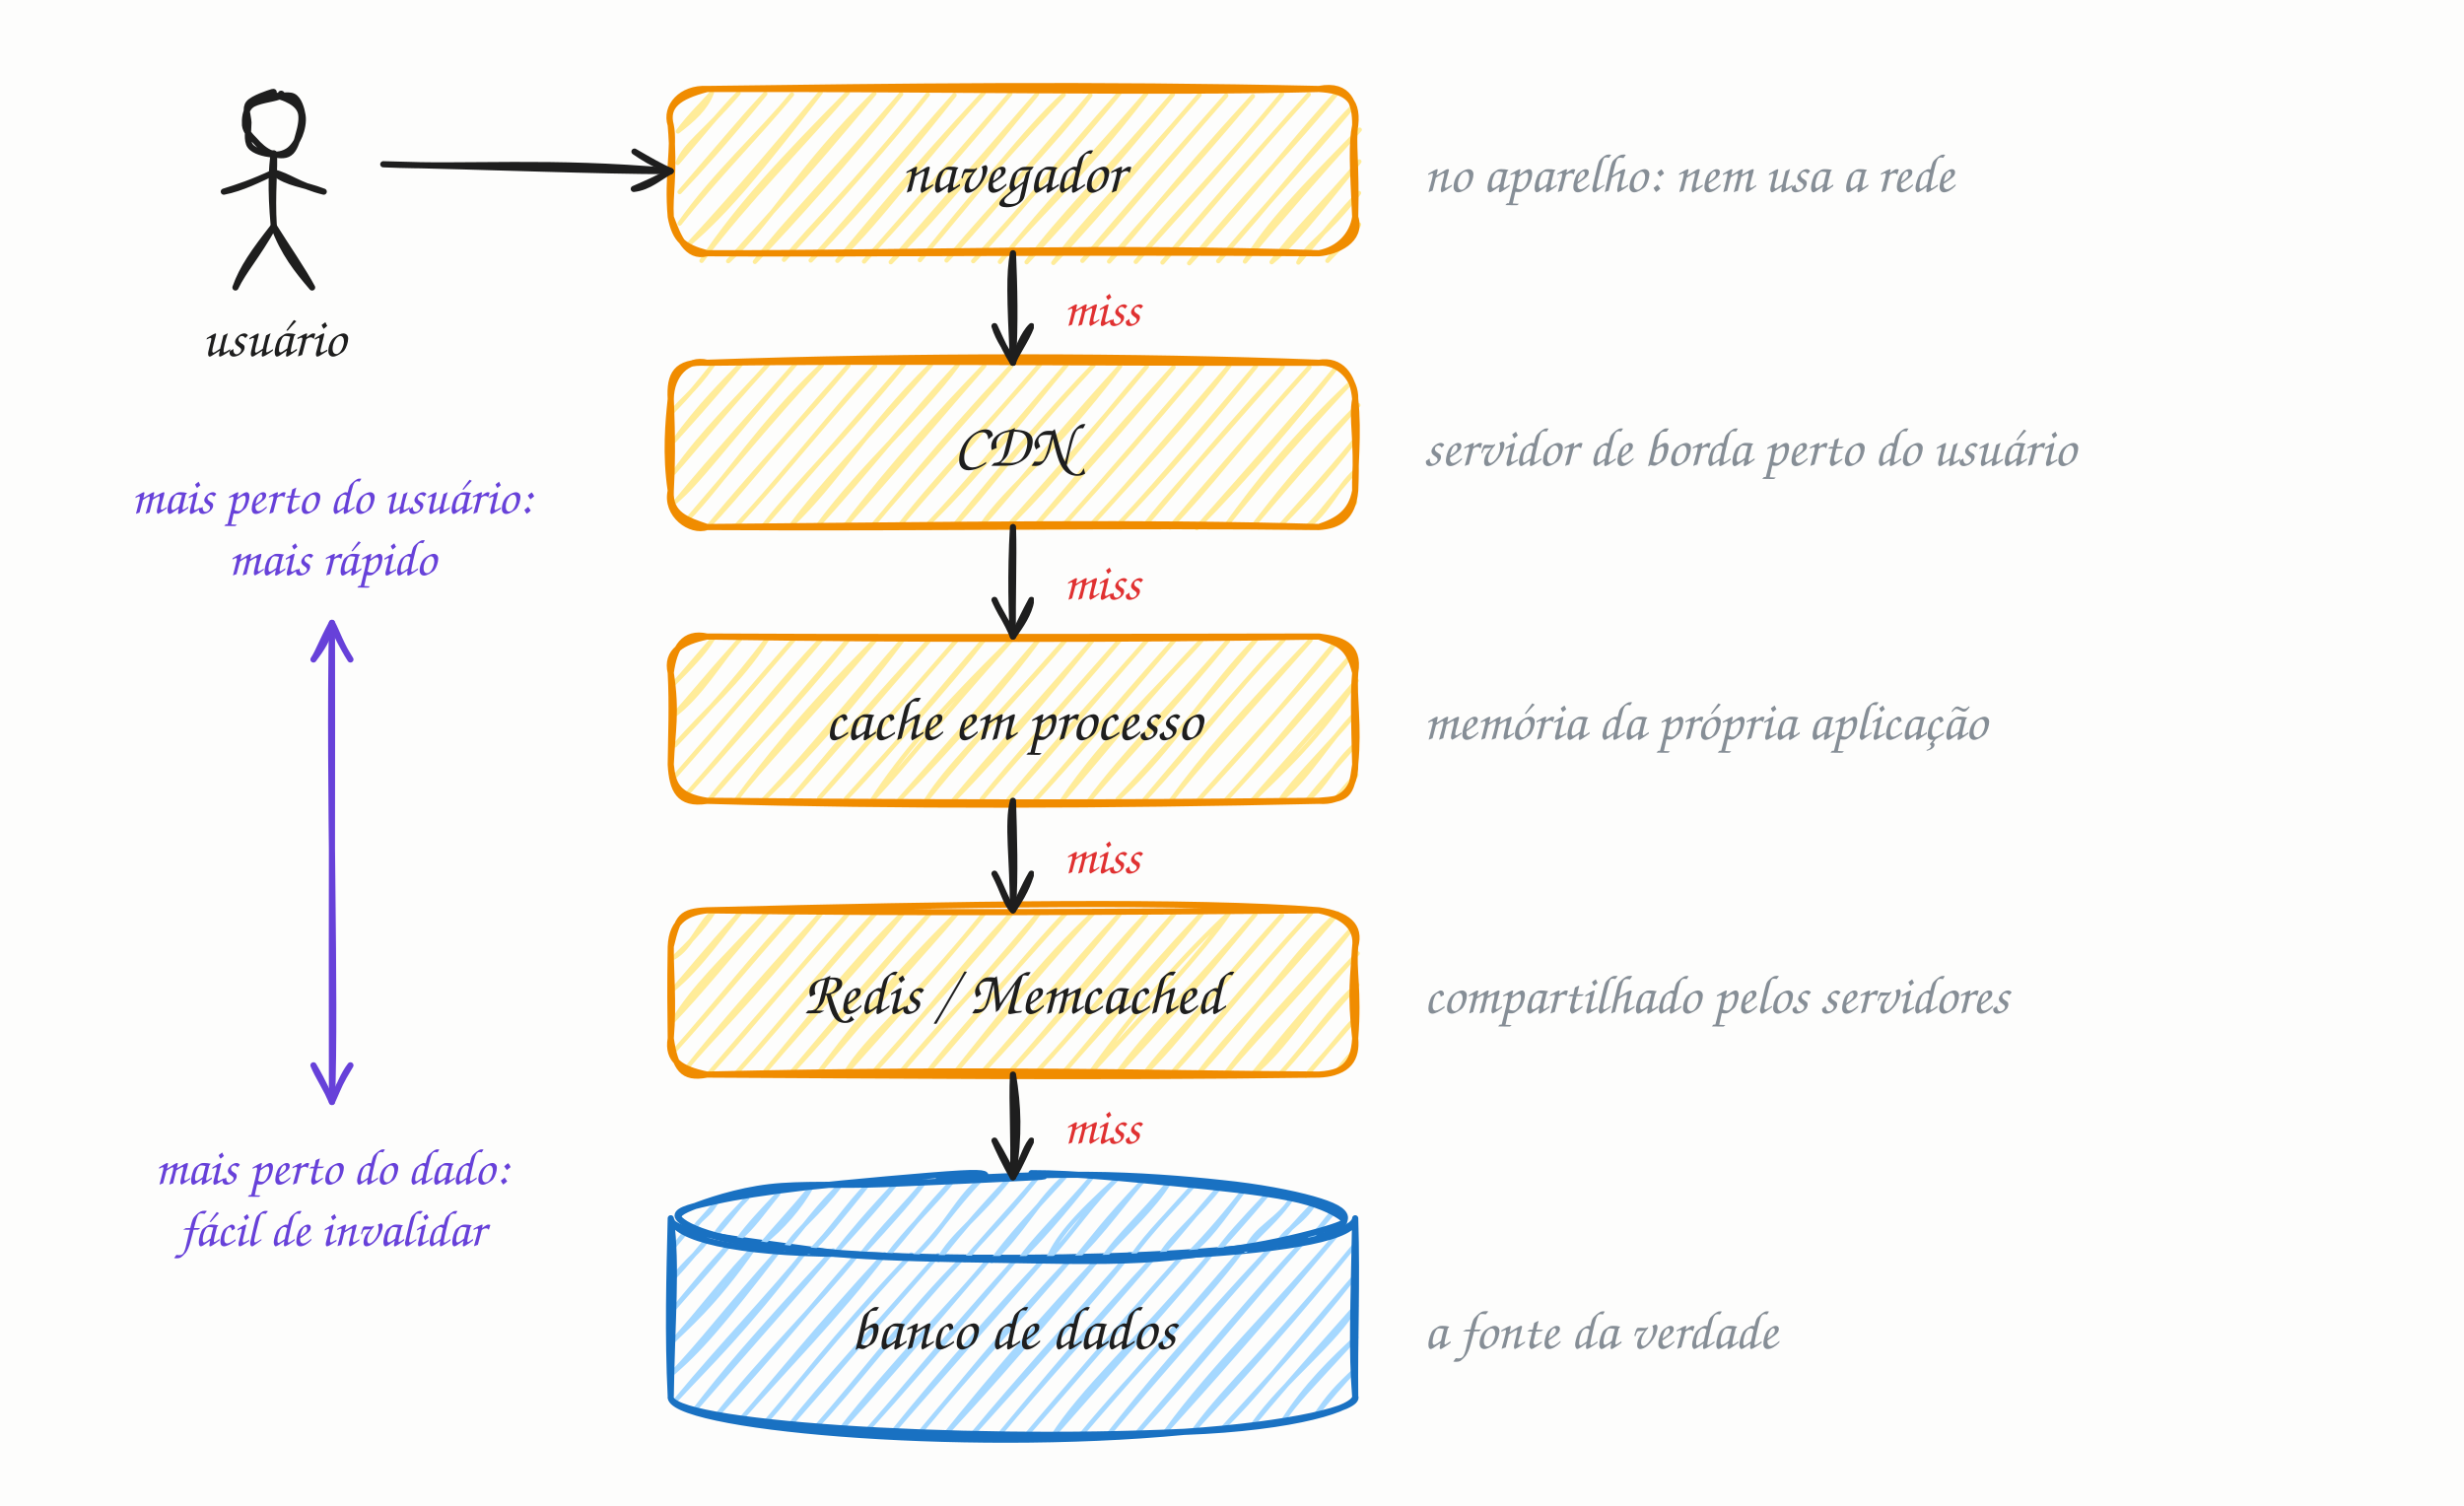
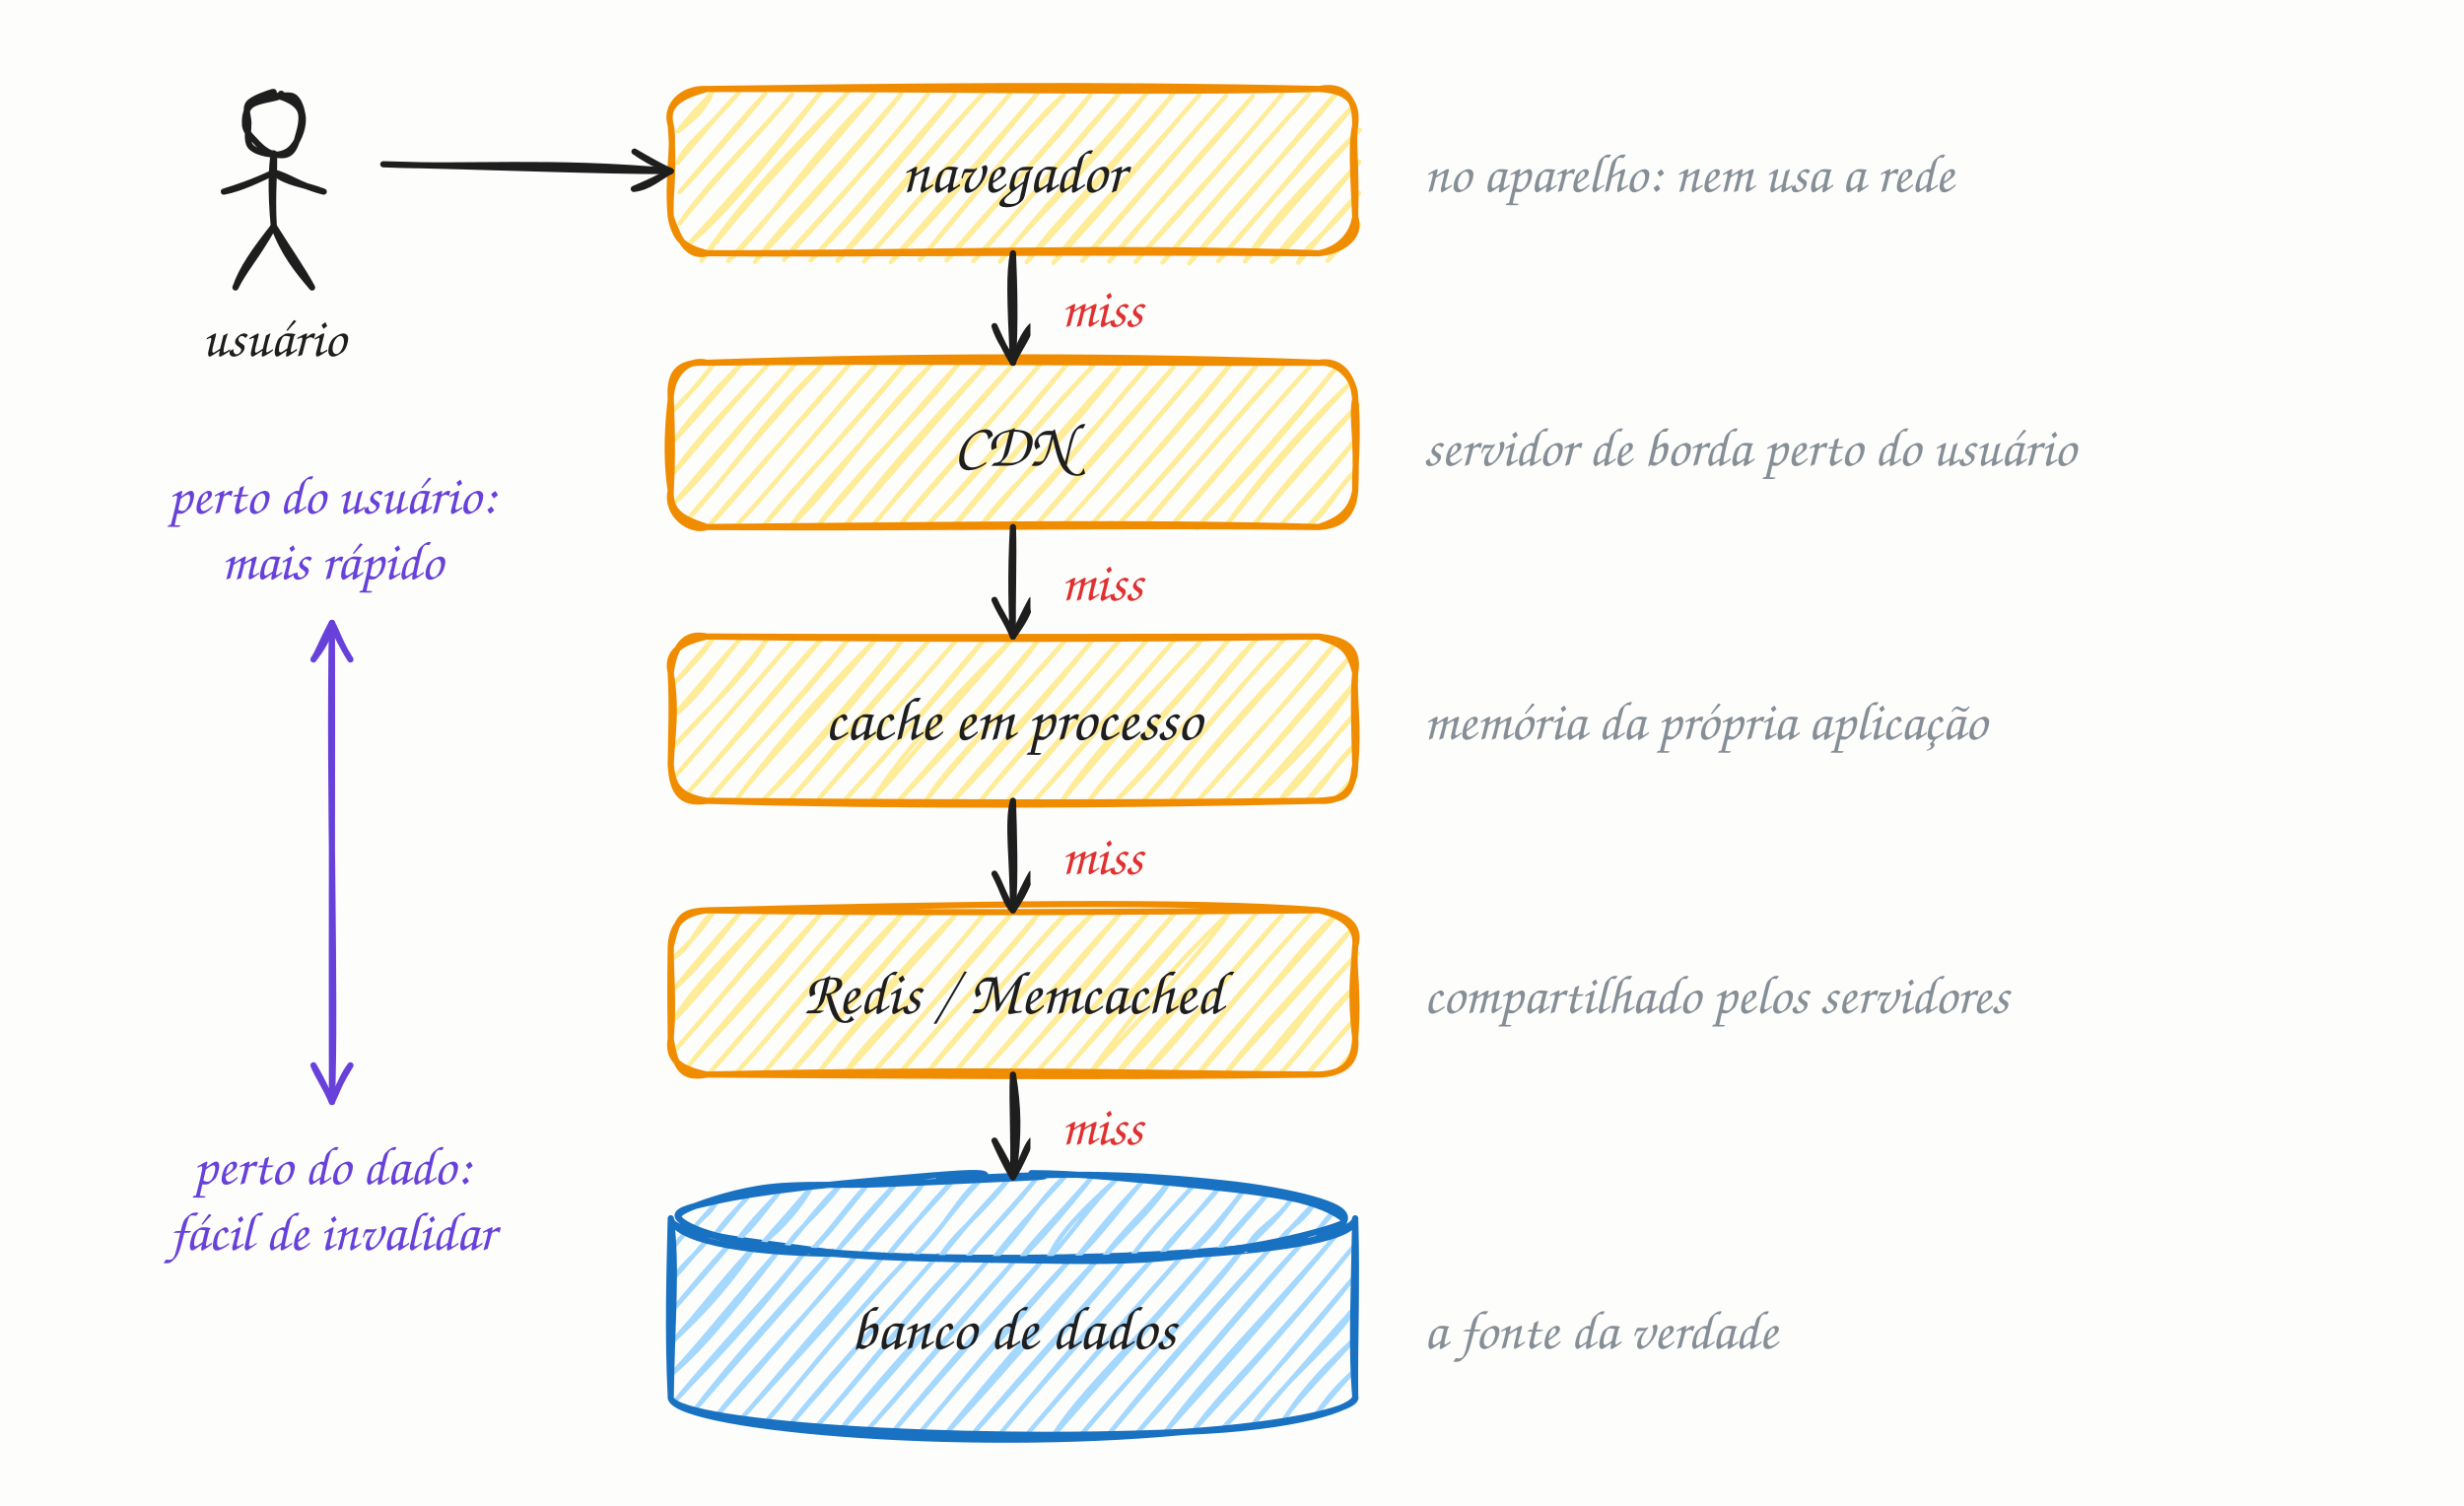
<svg xmlns="http://www.w3.org/2000/svg" viewBox="0 0 720 440" width="720" height="440" role="img" aria-labelledby="lousa-41-camadas-de-cache-t lousa-41-camadas-de-cache-d" font-family="Excalifont, Virgil, 'Comic Sans MS', cursive" class="lousa">
  <rect width="720" height="440" fill="#fdfdfc" />
  <path d="M78.1 27.8 C79.7 27.5, 82.7 28.3, 84.3 29.2 C86 30, 87.4 31.2, 87.9 32.8 C88.4 34.5, 87.9 37.1, 87.3 39.1 C86.8 41.1, 86 43.8, 84.6 44.7 C83.3 45.7, 81 45.4, 79.3 44.8 C77.5 44.2, 75.6 42.4, 74.4 41 C73.1 39.7, 71.8 38.3, 71.6 36.6 C71.5 34.9, 71.6 32.2, 73.3 30.8 C74.9 29.4, 79.8 28.9, 81.3 28.3 C82.8 27.8, 82.3 27.3, 82.1 27.4 M78.8 28.9 C80.5 28.3, 84.1 27.4, 85.7 28.2 C87.3 29, 88.1 31.8, 88.4 33.7 C88.7 35.6, 88.2 37.9, 87.5 39.6 C86.8 41.3, 85.6 43.2, 84.2 44.1 C82.8 45, 81.1 45.4, 79.2 45.1 C77.4 44.9, 74.2 44.2, 73.1 42.6 C72 41.1, 72.6 37.9, 72.6 35.8 C72.5 33.8, 71.5 31.7, 72.7 30.2 C73.9 28.7, 78.6 27.2, 79.6 26.9 C80.7 26.6, 79.1 27.9, 79 28.3" fill="none" stroke="#1e1e1e" stroke-width="1.8" stroke-linecap="round" stroke-linejoin="round" />
  <path d="M80 44.8 C80.4 48.5, 79.4 56.6, 80 66.1 M80 44.8 C79.4 48.9, 79 54.9, 80 66.1" fill="none" stroke="#1e1e1e" stroke-width="1.8" stroke-linecap="round" stroke-linejoin="round" />
  <path d="M65.4 56 C70.7 55, 76.1 52.2, 80 50.4 M65.4 56 C69.5 54.7, 73.6 53.4, 80 50.4 M80 50.4 C84.1 53.7, 88.6 53.7, 94.6 56 M80 50.4 C84.3 51.4, 87.3 54.2, 94.6 56" fill="none" stroke="#1e1e1e" stroke-width="1.8" stroke-linecap="round" stroke-linejoin="round" />
  <path d="M68.8 84 C71.2 79, 74.9 75.1, 80 66.1 M68.8 84 C70.8 78.3, 74.3 73.4, 80 66.1 M80 66.1 C82.8 73.9, 87 79.1, 91.2 84 M80 66.1 C83.6 71.9, 88.6 79.1, 91.2 84" fill="none" stroke="#1e1e1e" stroke-width="1.8" stroke-linecap="round" stroke-linejoin="round" />
  <text x="80" y="104" font-size="16" fill="#1e1e1e" text-anchor="middle">usuário</text>
  <path d="M198.8 28.4 C198.8 28.4, 198.8 28.4, 198.8 28.4 M198.8 28.4 C198.8 28.4, 198.8 28.4, 198.8 28.4 M198.1 38.4 C202.6 34.9, 206.2 31.8, 208 27.1 M198.1 38.4 C201.9 33.3, 205.4 30.2, 208 27.1 M198 47.6 C200.5 41.7, 204.9 39.8, 215.8 27.2 M198 47.6 C204.4 40.1, 211.6 31.3, 215.8 27.2 M198.6 56.1 C209.8 43.2, 216.7 34.8, 223.6 27.4 M198.6 56.1 C204.8 49.5, 211.2 42.5, 223.6 27.4 M198.6 65.3 C208.6 51, 222.1 39, 231.4 27.6 M198.6 65.3 C209.5 51.5, 222 39, 231.4 27.6 M201.1 71.5 C213 61.3, 222.5 49.4, 239.8 27 M201.1 71.5 C215.6 55.9, 229.5 39.3, 239.8 27 M205 76.2 C216.1 59.6, 229.2 45.9, 247.7 27.1 M205 76.2 C218.7 58.1, 234.3 42.6, 247.7 27.1 M212.8 76.3 C225.2 65.1, 233.2 49.3, 255.5 27.3 M212.8 76.3 C223.5 64.2, 233.8 53.5, 255.5 27.3 M220.6 76.5 C232.5 64, 247 47.9, 263.3 27.5 M220.6 76.5 C229.5 64.8, 241.3 53.2, 263.3 27.5 M229.1 75.9 C237.5 65.3, 247.1 57.2, 271.1 27.6 M229.1 75.9 C244.5 59.2, 260.6 41, 271.1 27.6 M236.9 76.1 C253.3 59.5, 269.2 40.1, 278.9 27.8 M236.9 76.1 C251.9 59.6, 266.2 42, 278.9 27.8 M244.7 76.2 C258.2 63.2, 267.8 48.6, 287.4 27.2 M244.7 76.2 C255.7 63.2, 265.3 51, 287.4 27.2 M252.5 76.4 C269.7 57.1, 282.2 42.2, 295.2 27.4 M252.5 76.4 C263.9 63.8, 276.1 50.2, 295.2 27.4 M260.3 76.6 C275.5 61.4, 289.9 43.4, 303 27.5 M260.3 76.6 C269.3 65.9, 279.3 54.9, 303 27.5 M268.8 76 C285.7 56.2, 300 37.5, 310.8 27.7 M268.8 76 C278.4 64.6, 286.2 53.8, 310.8 27.7 M276.6 76.1 C290.7 59, 307.6 42.6, 318.6 27.8 M276.6 76.1 C285.1 67.3, 293.4 56.9, 318.6 27.8 M284.4 76.3 C299.9 59.1, 316.3 40.4, 327.1 27.2 M284.4 76.3 C297.9 62.2, 309.3 47, 327.1 27.2 M292.2 76.5 C302.3 63.4, 314.4 54.1, 334.9 27.4 M292.2 76.5 C306.1 59.2, 321.7 42.8, 334.9 27.4 M300 76.6 C311.7 63.8, 323.4 51.3, 342.7 27.6 M300 76.6 C310.1 63.2, 322.3 51.2, 342.7 27.6 M307.8 76.8 C315.9 65.4, 328.1 53.8, 350.5 27.7 M307.8 76.8 C323.5 60.4, 337.5 42.4, 350.5 27.7 M316.3 76.2 C328.4 63.2, 338.9 50, 358.3 27.9 M316.3 76.2 C328.5 61.6, 341.9 46.5, 358.3 27.9 M324.1 76.4 C333.5 66.4, 340.4 56.3, 366.1 28.1 M324.1 76.4 C333.3 64.7, 344.3 54.2, 366.1 28.1 M331.9 76.5 C342.1 65, 352.3 54.3, 374.6 27.5 M331.9 76.5 C345.2 60.5, 358.5 47.2, 374.6 27.5 M339.7 76.7 C350.3 63.8, 363 49.4, 382.4 27.6 M339.7 76.7 C353.1 61.5, 364 48.1, 382.4 27.6 M347.5 76.9 C362.9 57.9, 379.2 41.5, 390.8 27 M347.5 76.9 C364.6 58.4, 380.9 37.3, 390.8 27 M356 76.3 C371.8 58.8, 384.8 41.7, 395.4 31 M356 76.3 C368.1 61.8, 381.2 48, 395.4 31 M363.8 76.4 C370.6 65.3, 379.6 56, 397.3 37.9 M363.8 76.4 C374.6 63.4, 386.3 50, 397.3 37.9 M371.6 76.6 C377.8 71.5, 384 63.7, 397.2 47.2 M371.6 76.6 C378.2 67.5, 386.3 60, 397.2 47.2 M379.4 76.7 C382.2 70.7, 386.9 69.6, 397.1 56.4 M379.4 76.7 C386 68.9, 392.7 60.8, 397.1 56.4 M387.9 76.2 C390.8 72.9, 395.5 69.1, 397.1 65.6 M387.9 76.2 C391 72.1, 395.2 68.7, 397.1 65.6" fill="none" stroke="#ffec99" stroke-width="1.3" stroke-linecap="round" stroke-linejoin="round" />
  <path d="M206.6 26 C273.1 25.8, 338.2 27.2, 385.4 26 M206.6 26 C261.9 25.3, 318.5 24.5, 385.4 26 M385.4 26 C394.3 24.3, 396.1 30.5, 396 36.6 M385.4 26 C392.4 26.4, 396.9 28.4, 396 36.6 M396 36.6 C394.9 41.9, 395.3 48.5, 396 63.4 M396 36.6 C395.2 41.4, 396.4 47.9, 396 63.4 M396 63.4 C395.2 68.6, 391.3 72.9, 385.4 74 M396 63.4 C398.2 70.3, 390.4 73.6, 385.4 74 M385.4 74 C324.5 71.9, 267.6 74.1, 206.6 74 M385.4 74 C315 73.5, 246.1 74.3, 206.6 74 M206.6 74 C199.9 72.2, 197.3 70.2, 196 63.4 M206.6 74 C200.6 75.6, 198.1 69, 196 63.4 M196 63.4 C194.9 51.3, 197.2 42.5, 196 36.6 M196 63.4 C195.6 56.5, 197.2 51.3, 196 36.6 M196 36.6 C194.2 31.1, 199.1 25.6, 206.6 26 M196 36.6 C194.5 31, 198.2 28.2, 206.6 26" fill="none" stroke="#f08c00" stroke-width="1.8" stroke-linecap="round" stroke-linejoin="round" />
  <text x="296" y="56.1" font-size="18" fill="#1e1e1e" text-anchor="middle">navegador</text>
  <text x="416" y="56" font-size="16" fill="#868e96" text-anchor="start">no aparelho: nem usa a rede</text>
  <path d="M198.4 108.9 C198.4 108.9, 198.4 108.9, 198.4 108.9 M198.4 108.9 C198.4 108.9, 198.4 108.9, 198.4 108.9 M196.4 120.4 C201.8 114.9, 204.6 111.3, 208.2 106.8 M196.4 120.4 C199.1 116.7, 202.4 114.9, 208.2 106.8 M197 128.8 C202.7 122.4, 205.2 119.8, 216.7 106.2 M197 128.8 C203.8 119.1, 212.3 110.7, 216.7 106.2 M196.9 138.1 C205.6 125.7, 215.5 116.6, 224.5 106.4 M196.9 138.1 C202.9 131.4, 209 123.5, 224.5 106.4 M197.5 146.5 C204.4 140.5, 210 132.4, 232.3 106.5 M197.5 146.5 C209 132.6, 220.9 119.6, 232.3 106.5 M200.7 152 C212 140.2, 222.5 123.3, 240.1 106.7 M200.7 152 C213.6 137.1, 225.7 122.2, 240.1 106.7 M207.2 153.6 C215.5 145, 223.5 134.3, 247.9 106.8 M207.2 153.6 C220.9 137, 236.3 120.8, 247.9 106.8 M215 153.8 C230.3 137.4, 244.9 118.2, 255.7 107 M215 153.8 C225.6 142.5, 235.6 129.7, 255.7 107 M223.5 153.2 C233.4 140.6, 245.8 129, 264.2 106.4 M223.5 153.2 C235.9 138.9, 246.9 126.5, 264.2 106.4 M231.3 153.4 C244.7 140.7, 252.9 125.5, 272 106.6 M231.3 153.4 C240 141.8, 249.8 131.9, 272 106.6 M239.1 153.5 C251.8 136.3, 268.3 122.1, 279.8 106.7 M239.1 153.5 C253.2 137.9, 266.1 121.5, 279.8 106.7 M246.9 153.7 C260.8 135.5, 275.2 119.8, 287.6 106.9 M246.9 153.7 C262.8 135.9, 279.1 116.5, 287.6 106.9 M254.7 153.9 C263 144.4, 271.5 132.7, 295.4 107.1 M254.7 153.9 C270.1 135.6, 286.3 118.1, 295.4 107.1 M262.5 154 C274.5 138.5, 289.6 123.4, 303.9 106.5 M262.5 154 C271.3 143.6, 279.9 134.1, 303.9 106.5 M271 153.4 C288.1 136.5, 300.7 119.6, 311.7 106.6 M271 153.4 C281.2 142.9, 291.1 130.4, 311.7 106.6 M278.8 153.6 C293.1 135.8, 308.7 117.9, 319.5 106.8 M278.8 153.6 C288 144.1, 296.1 131.8, 319.5 106.8 M286.6 153.8 C294.7 141.9, 306.2 134.8, 327.3 107 M286.6 153.8 C296.3 143, 304.2 132.6, 327.3 107 M294.4 153.9 C309.2 139.6, 322.3 121.6, 335.1 107.1 M294.4 153.9 C307.8 138.7, 321.1 124.1, 335.1 107.1 M302.2 154.1 C311.4 143.3, 319.6 133.3, 342.9 107.3 M302.2 154.1 C316.9 137.9, 331.6 121, 342.9 107.3 M310.7 153.5 C323.5 139.4, 339.6 120.3, 351.4 106.7 M310.7 153.5 C322.6 140.4, 334.9 126.3, 351.4 106.7 M318.5 153.7 C333.4 137.3, 346.5 123.5, 359.2 106.9 M318.5 153.7 C326.9 144.8, 335.8 134.3, 359.2 106.9 M326.3 153.8 C340.6 138.8, 353.2 124.2, 367 107 M326.3 153.8 C335.6 143.9, 344.2 134.1, 367 107 M334.1 154 C342 143.9, 349.5 136.1, 374.8 107.2 M334.1 154 C342.2 145, 350.2 134.2, 374.8 107.2 M341.9 154.1 C353.1 142.6, 363 128.9, 382.6 107.3 M341.9 154.1 C354.5 139.3, 368 123.6, 382.6 107.3 M349.7 154.3 C366.4 135.4, 379.5 120.7, 390.4 107.5 M349.7 154.3 C364.9 138.9, 378.6 122.5, 390.4 107.5 M358.2 153.7 C367.4 141, 377.3 128.4, 394.3 112.2 M358.2 153.7 C369.8 139, 381.4 126, 394.3 112.2 M366 153.9 C372.4 145.8, 380.3 135.1, 396.9 118.4 M366 153.9 C374.1 144.2, 383.7 133.1, 396.9 118.4 M373.8 154 C380.2 146.7, 386 140.7, 396.1 128.4 M373.8 154 C380.9 146.6, 387.5 139.8, 396.1 128.4 M381.6 154.2 C388.3 149.6, 390.6 142.4, 396.1 137.6 M381.6 154.2 C385.9 150.5, 388.7 145.7, 396.1 137.6 M391.4 152.1 C393.4 150.7, 393.9 147.7, 396 146.8 M391.4 152.1 C392.8 150.1, 394.8 148.5, 396 146.8" fill="none" stroke="#ffec99" stroke-width="1.3" stroke-linecap="round" stroke-linejoin="round" />
  <path d="M206.6 106 C267.1 103.9, 331 103.9, 385.4 106 M206.6 106 C260.4 105.3, 312.9 106.1, 385.4 106 M385.4 106 C391.7 105, 395.4 109.6, 396 116.6 M385.4 106 C391.2 105.5, 396.2 110.9, 396 116.6 M396 116.6 C394.9 122.8, 396.7 126.8, 396 143.4 M396 116.6 C397.1 126.8, 395.8 137.2, 396 143.4 M396 143.4 C394.8 149.8, 390.8 152.2, 385.4 154 M396 143.4 C395.3 151.4, 391.1 153.6, 385.4 154 M385.4 154 C333.2 152.5, 281.4 153.4, 206.6 154 M385.4 154 C329.4 153.3, 272 154.4, 206.6 154 M206.6 154 C200.9 152, 195.6 150.5, 196 143.4 M206.6 154 C201.8 155.7, 194.4 150.4, 196 143.4 M196 143.4 C194.4 132.8, 195.3 123.1, 196 116.6 M196 143.4 C196.4 136.6, 196.5 128.5, 196 116.6 M196 116.6 C196.1 109.5, 200.9 104.6, 206.6 106 M196 116.6 C195.6 109.6, 197.4 105.5, 206.6 106" fill="none" stroke="#f08c00" stroke-width="1.8" stroke-linecap="round" stroke-linejoin="round" />
  <text x="296" y="136.1" font-size="18" fill="#1e1e1e" text-anchor="middle">CDN</text>
  <text x="416" y="136" font-size="16" fill="#868e96" text-anchor="start">servidor de borda perto do usuário</text>
  <path d="M198.7 188.6 C198.7 188.6, 198.7 188.6, 198.7 188.6 M198.7 188.6 C198.7 188.6, 198.7 188.6, 198.7 188.6 M196.6 200.1 C201.7 194.9, 205.6 191, 208.4 186.5 M196.6 200.1 C199.8 196.6, 202.9 192.8, 208.4 186.5 M196.6 209.3 C205 203.1, 210.5 193, 216.3 186.7 M196.6 209.3 C201.3 204.2, 204.3 200.2, 216.3 186.7 M197.2 217.8 C206.1 207.4, 216.2 199.4, 224.1 186.8 M197.2 217.8 C205.3 209.4, 214 200.1, 224.1 186.8 M197.1 227 C205 217.8, 214.4 207.4, 232.5 186.2 M197.1 227 C210.3 212.2, 222.3 197.8, 232.5 186.2 M201 231.7 C216.5 214.3, 228.4 198.8, 240.3 186.4 M201 231.7 C211.6 219.9, 223.7 206.2, 240.3 186.4 M207.5 233.4 C217.2 221.1, 230.7 208.7, 248.1 186.6 M207.5 233.4 C222.1 216.9, 235.9 200.8, 248.1 186.6 M215.3 233.5 C223.5 222.6, 233 209.9, 256 186.7 M215.3 233.5 C222.8 223.4, 232.4 214.5, 256 186.7 M223.1 233.7 C237.2 220, 250.2 205, 263.8 186.9 M223.1 233.7 C237.5 218.6, 249.8 202.8, 263.8 186.9 M230.9 233.8 C241.7 221.1, 249.4 211, 271.6 187 M230.9 233.8 C241.1 222.4, 250.1 211.9, 271.6 187 M239.4 233.2 C250.4 220.3, 263.6 205.5, 280 186.5 M239.4 233.2 C247.8 224, 255.1 215, 280 186.5 M247.2 233.4 C261.3 217.8, 275.8 201.9, 287.8 186.6 M247.2 233.4 C262.1 217.8, 275.3 200.7, 287.8 186.6 M255 233.6 C263.6 220.6, 273.8 208.4, 295.7 186.8 M255 233.6 C265 222.9, 273.5 211.5, 295.7 186.8 M262.8 233.7 C279.8 216.3, 295.3 198.3, 303.5 186.9 M262.8 233.7 C274.2 220.8, 283.8 210.2, 303.5 186.9 M270.6 233.9 C277.4 223.4, 285.7 216.1, 311.3 187.1 M270.6 233.9 C286.2 214.5, 303.1 197, 311.3 187.1 M278.4 234.1 C289.6 220.5, 303.9 204.9, 319.1 187.3 M278.4 234.1 C294 218.2, 307.9 201, 319.1 187.3 M286.9 233.5 C298.5 219.7, 310.5 207, 327.5 186.7 M286.9 233.5 C296.2 221.9, 306.6 210.6, 327.5 186.7 M294.7 233.6 C305.2 222.3, 314.2 210.9, 335.4 186.8 M294.7 233.6 C309.4 215.7, 325.6 198.1, 335.4 186.8 M302.5 233.8 C315.8 219.3, 329 203.6, 343.2 187 M302.5 233.8 C313.2 221.9, 322.6 210.2, 343.2 187 M310.3 234 C322.7 215.5, 338.1 201.6, 351 187.2 M310.3 234 C322.4 219.9, 335.1 203.8, 351 187.2 M318.1 234.1 C328.8 219.7, 341.3 207.6, 358.8 187.3 M318.1 234.1 C329.4 220.6, 342.5 207.3, 358.8 187.3 M326.6 233.5 C342.5 219, 353.8 200.2, 367.2 186.7 M326.6 233.5 C337.5 222, 348.6 209.2, 367.2 186.7 M334.4 233.7 C348.6 218.5, 359.1 203.7, 375.1 186.9 M334.4 233.7 C347.1 218.8, 359.1 204.1, 375.1 186.9 M342.2 233.9 C352.2 220.3, 360.9 210.3, 382.9 187.1 M342.2 233.9 C350.3 223.6, 358.4 214.8, 382.9 187.1 M350 234 C367.9 213.7, 383.5 197.2, 390.7 187.2 M350 234 C362.6 220.4, 373 208.6, 390.7 187.2 M357.8 234.2 C372.1 218.7, 384.6 204.8, 394.5 191.9 M357.8 234.2 C369.1 222.2, 378.3 209.9, 394.5 191.9 M365.6 234.3 C375.9 224.2, 385.2 215.9, 396.4 198.9 M365.6 234.3 C373.5 224.9, 382.8 215.1, 396.4 198.9 M374.1 233.8 C382.2 227.5, 387.5 217.3, 396.4 208.1 M374.1 233.8 C378.9 226.8, 385.5 221, 396.4 208.1 M381.9 233.9 C388 229, 389.1 223.8, 396.3 217.3 M381.9 233.9 C385.8 229.1, 390.8 223.5, 396.3 217.3 M391 232.6 C391.9 231, 394.4 229.5, 396.3 226.5 M391 232.6 C392 231.3, 393.4 229.5, 396.3 226.5" fill="none" stroke="#ffec99" stroke-width="1.3" stroke-linecap="round" stroke-linejoin="round" />
  <path d="M206.6 186 C245.4 186.2, 285.1 186.2, 385.4 186 M206.6 186 C266.8 186.9, 329.8 186.9, 385.4 186 M385.4 186 C391.6 186.8, 397.4 188.2, 396 196.6 M385.4 186 C390.4 188, 393.9 188, 396 196.6 M396 196.6 C395.5 204.3, 397.1 211.9, 396 223.4 M396 196.6 C395.4 203.2, 395.7 210.8, 396 223.4 M396 223.4 C396 230.2, 392.4 234.5, 385.4 234 M396 223.4 C394.8 232.7, 393.7 233.4, 385.4 234 M385.4 234 C346.8 234.3, 311.5 234.9, 206.6 234 M385.4 234 C324 235.4, 261.8 235.6, 206.6 234 M206.6 234 C198.1 232.6, 196.6 229.5, 196 223.4 M206.6 234 C198.3 235.3, 196.4 230.7, 196 223.4 M196 223.4 C196.4 213.7, 197.8 208.2, 196 196.6 M196 223.4 C196.1 214.9, 196.5 206.2, 196 196.6 M196 196.6 C194.5 190.3, 199.5 187.5, 206.6 186 M196 196.6 C197 189.2, 199.8 184.5, 206.6 186" fill="none" stroke="#f08c00" stroke-width="1.8" stroke-linecap="round" stroke-linejoin="round" />
  <text x="296" y="216.1" font-size="18" fill="#1e1e1e" text-anchor="middle">cache em processo</text>
  <text x="416" y="216" font-size="16" fill="#868e96" text-anchor="start">memória da própria aplicação</text>
  <path d="M198.9 268.3 C198.9 268.3, 198.9 268.3, 198.9 268.3 M198.9 268.3 C198.9 268.3, 198.9 268.3, 198.9 268.3 M196.9 279.8 C202 276.9, 204.3 269.5, 208.7 266.2 M196.9 279.8 C200.9 276, 205.4 271.4, 208.7 266.2 M196.8 289 C204.7 282.5, 211.8 272, 216.5 266.4 M196.8 289 C200.8 284.6, 204.3 279.9, 216.5 266.4 M196.8 298.2 C202.4 288.8, 210.7 281, 224.3 266.5 M196.8 298.2 C204.3 290.3, 212.3 280.6, 224.3 266.5 M197.4 306.7 C208.2 294.7, 215.9 285.2, 232.1 266.7 M197.4 306.7 C209.1 293.5, 221.5 277.8, 232.1 266.7 M200.6 312.2 C208.4 302.4, 217.3 295.1, 239.9 266.9 M200.6 312.2 C209.3 301.4, 217.4 291.7, 239.9 266.9 M207.1 313.8 C223 295.2, 240.4 275.5, 248.4 266.3 M207.1 313.8 C221.6 297.7, 234.2 282, 248.4 266.3 M215.5 313.2 C231.2 295.7, 243.8 279.1, 256.2 266.4 M215.5 313.2 C225.4 302.4, 233.1 292.8, 256.2 266.4 M223.3 313.4 C236.1 298.2, 247.5 283, 264 266.6 M223.3 313.4 C238.8 295.2, 254.7 278.1, 264 266.6 M231.1 313.6 C243.2 299.3, 257.8 281.7, 271.8 266.8 M231.1 313.6 C244.2 299.4, 255.5 285.3, 271.8 266.8 M239 313.7 C246.8 303.5, 257 289.4, 279.6 266.9 M239 313.7 C254 295.4, 270.6 277.7, 279.6 266.9 M246.8 313.9 C253.7 302.6, 265.4 294.3, 287.4 267.1 M246.8 313.9 C259 300.2, 271.2 286.9, 287.4 267.1 M255.2 313.3 C267.8 300, 278.8 284.8, 295.9 266.5 M255.2 313.3 C269.8 296.3, 284.9 280.4, 295.9 266.5 M263 313.5 C277.3 295.9, 293.9 280.3, 303.7 266.7 M263 313.5 C272.5 302.5, 283.1 291, 303.7 266.7 M270.8 313.6 C286.5 296, 301.7 276.7, 311.5 266.8 M270.8 313.6 C278.3 304.1, 287.3 293.8, 311.5 266.8 M278.7 313.8 C290.6 299.1, 303.9 281.4, 319.3 267 M278.7 313.8 C293.2 296.9, 309.2 277.5, 319.3 267 M286.5 313.9 C299.6 299.3, 311.5 284, 327.1 267.2 M286.5 313.9 C301.7 297.8, 317.3 279.1, 327.1 267.2 M294.3 314.1 C309.9 297.1, 324.3 280.3, 334.9 267.3 M294.3 314.1 C309.2 297.5, 323.8 278.8, 334.9 267.3 M302.7 313.5 C315 300.5, 325.2 286.8, 343.4 266.7 M302.7 313.5 C317.5 297.5, 332.1 280.2, 343.4 266.7 M310.5 313.7 C321 301.4, 336.6 284.9, 351.2 266.9 M310.5 313.7 C320.6 302.1, 328.5 291.2, 351.2 266.9 M318.4 313.8 C331.2 295.6, 346.6 278.5, 359 267 M318.4 313.8 C334.5 296.3, 351.6 277.7, 359 267 M326.2 314 C339.1 300.3, 348.1 290, 366.8 267.2 M326.2 314 C335.5 301.2, 346.4 290.7, 366.8 267.2 M334 314.2 C345.5 303.1, 353.6 290.6, 374.6 267.4 M334 314.2 C342.1 303.7, 351.4 294.8, 374.6 267.4 M341.8 314.3 C354 301.3, 364.6 287.1, 383.1 266.8 M341.8 314.3 C351.9 302.8, 361.3 290.8, 383.1 266.8 M350.2 313.7 C366.4 296.3, 379.8 276.4, 390.9 266.9 M350.2 313.7 C359 302, 369.8 291.7, 390.9 266.9 M358 313.9 C366.9 301.8, 377.5 291.1, 394.8 271.6 M358 313.9 C368.8 301.1, 381.5 288.6, 394.8 271.6 M365.9 314.1 C376.4 305.5, 381.3 295.1, 396.7 278.6 M365.9 314.1 C372 306.9, 378 298.4, 396.7 278.6 M373.7 314.2 C382.9 304.1, 388.7 294.7, 396.6 287.8 M373.7 314.2 C380 307.5, 386.2 299.2, 396.6 287.8 M381.5 314.4 C385.6 309.5, 390.1 304.7, 395.9 297.8 M381.5 314.4 C386.9 308.7, 392.1 301.5, 395.9 297.8 M391.3 312.3 C392.7 311.3, 393.1 310.2, 395.8 307 M391.3 312.3 C392 311.2, 393.2 309.8, 395.8 307" fill="none" stroke="#ffec99" stroke-width="1.3" stroke-linecap="round" stroke-linejoin="round" />
  <path d="M206.6 266 C279.1 264.2, 349.4 263, 385.4 266 M206.6 266 C265.4 266.9, 324.1 266.5, 385.4 266 M385.4 266 C393 267.6, 396.7 271.3, 396 276.6 M385.4 266 C393.7 267.2, 397.7 270.5, 396 276.6 M396 276.6 C395.5 285.1, 394.5 290.2, 396 303.4 M396 276.6 C395.3 283.3, 397.1 289.4, 396 303.4 M396 303.4 C395.6 311.4, 391.9 313.7, 385.4 314 M396 303.4 C396.5 309.2, 394.3 313.5, 385.4 314 M385.4 314 C319.7 314.9, 253.8 314.2, 206.6 314 M385.4 314 C336.4 313.7, 289.7 312.1, 206.6 314 M206.6 314 C199 312.4, 194.9 309.9, 196 303.4 M206.6 314 C199.4 315.4, 197.3 312.2, 196 303.4 M196 303.4 C195.9 295.2, 195.8 288.7, 196 276.6 M196 303.4 C196.9 293, 195.9 283.4, 196 276.6 M196 276.6 C196.3 268.7, 201.3 266.6, 206.6 266 M196 276.6 C198.1 267.8, 199 266.4, 206.6 266" fill="none" stroke="#f08c00" stroke-width="1.8" stroke-linecap="round" stroke-linejoin="round" />
  <text x="296" y="296.1" font-size="18" fill="#1e1e1e" text-anchor="middle">Redis / Memcached</text>
  <text x="416" y="296" font-size="16" fill="#868e96" text-anchor="start">compartilhado pelos servidores</text>
  <path d="M196.1 355.9 C196.1 355.9, 196.1 355.9, 196.1 355.9 M196.1 355.9 C196.1 355.9, 196.1 355.9, 196.1 355.9 M196 365.2 C198.7 362.4, 199.3 360.8, 201.2 359.1 M196 365.2 C197.7 363.3, 198.7 362.2, 201.2 359.1 M195.9 374.4 C200.4 368.2, 205.1 365.2, 207.1 361.5 M195.9 374.4 C198 372.2, 200.7 369.3, 207.1 361.5 M195.9 383.6 C202.8 375.3, 207.2 369.8, 214.2 362.5 M195.9 383.6 C200.9 377.8, 206.9 371.3, 214.2 362.5 M195.8 392.8 C200.2 388.1, 208.4 381.9, 220.7 364.1 M195.8 392.8 C205.2 382.4, 213 371.7, 220.7 364.1 M195.7 402 C204.3 394.8, 210.9 387.1, 227.9 365 M195.7 402 C205.1 392.3, 212.1 382.6, 227.9 365 M197.6 409 C208.5 397.2, 215.9 390.7, 235.7 365.2 M197.6 409 C211.3 392.5, 225.1 378.3, 235.7 365.2 M202.8 412.2 C211.8 400.6, 218.4 392.7, 243.5 365.4 M202.8 412.2 C218.1 394.5, 235.1 375.5, 243.5 365.4 M209.3 413.8 C222.7 396.8, 238.2 381.8, 250.7 366.3 M209.3 413.8 C224.9 396.8, 241.1 377, 250.7 366.3 M215.8 415.5 C228.5 400.9, 244.6 384.8, 258.5 366.5 M215.8 415.5 C227.1 402.7, 237.6 389.2, 258.5 366.5 M223 416.4 C233.6 404.6, 241.2 393.2, 266.3 366.6 M223 416.4 C237 399.9, 250.4 383.5, 266.3 366.6 M230.1 417.3 C241.9 403.9, 251.2 392.7, 274.1 366.8 M230.1 417.3 C240.8 403.8, 253.7 390, 274.1 366.8 M237.3 418.3 C252.4 401.4, 265.9 382.9, 281.2 367.7 M237.3 418.3 C250.2 404.5, 260.6 390, 281.2 367.7 M245.1 418.4 C261.4 397.5, 280.1 378.9, 289 367.9 M245.1 418.4 C255.6 406.9, 266.4 394.4, 289 367.9 M252.2 419.3 C263.8 406.4, 272.6 395, 296.8 368 M252.2 419.3 C263.6 406.7, 275.5 392.9, 296.8 368 M260 419.5 C272 405.4, 283.5 392.9, 304.7 368.2 M260 419.5 C276.9 398.6, 294.4 379.1, 304.7 368.2 M267.9 419.7 C282.3 402.2, 301.2 381.7, 313.1 367.6 M267.9 419.7 C281 404.4, 291.8 390.1, 313.1 367.6 M275.7 419.8 C290.1 401.9, 305.8 383.6, 321.6 367 M275.7 419.8 C285.3 409.3, 295 399, 321.6 367 M284.1 419.2 C300.4 401.1, 318.2 381.3, 330.1 366.4 M284.1 419.2 C297.6 403, 310.7 388.6, 330.1 366.4 M291.9 419.4 C304.4 404.2, 317.4 390.4, 337.9 366.6 M291.9 419.4 C304.5 404.3, 318.6 387.2, 337.9 366.6 M299.7 419.6 C315.4 401.6, 332.2 382, 346.3 366 M299.7 419.6 C312.1 405.1, 323.4 391.6, 346.3 366 M307.6 419.7 C316.4 406.1, 329.9 394.3, 354.8 365.4 M307.6 419.7 C325.3 399.5, 344.2 378.5, 354.8 365.4 M315.4 419.9 C331.8 399.8, 350.1 382.8, 363.3 364.8 M315.4 419.9 C326.8 406.5, 339.3 392.8, 363.3 364.8 M323.8 419.3 C334.3 406, 346.3 391.5, 371.7 364.2 M323.8 419.3 C338.3 402, 353.1 385.5, 371.7 364.2 M332.3 418.7 C349.9 397.9, 369.9 374.2, 380.8 362.9 M332.3 418.7 C349.5 400.1, 363.7 382.1, 380.8 362.9 M340.8 418.1 C354.3 399.5, 371.3 383.5, 393.2 357.7 M340.8 418.1 C352.5 405.1, 365.5 390.7, 393.2 357.7 M349.2 417.5 C358.6 404.7, 370.8 394.2, 395.8 363.9 M349.2 417.5 C364.4 400.9, 378.5 385.2, 395.8 363.9 M357.7 416.9 C371.2 402.1, 382 390.5, 395.7 373.2 M357.7 416.9 C366.3 408.7, 373.7 398.8, 395.7 373.2 M366.1 416.3 C375.8 402.8, 390.4 392.2, 396.3 381.6 M366.1 416.3 C371.6 409.6, 377.9 402.3, 396.3 381.6 M374.6 415.7 C381.6 404.6, 389.3 397.4, 396.3 390.8 M374.6 415.7 C378.4 409.8, 383.1 405.2, 396.3 390.8 M384.4 413.6 C388.3 407.8, 390.6 405.3, 396.2 400.1 M384.4 413.6 C387.9 409.2, 392.7 403.6, 396.2 400.1" fill="none" stroke="#a5d8ff" stroke-width="1.3" stroke-linecap="round" stroke-linejoin="round" />
  <path d="M196 356 C197.9 370.1, 196.3 385.8, 196 408 M196 356 C195.6 372.8, 195.1 390, 196 408 M196 408 C194.1 415.9, 279.4 421.5, 346 418.4 M196 408 C194.5 416.9, 280 424.7, 346 418.4 M346 418.4 C377.1 416.3, 397.6 411.5, 396 408 M346 418.4 C379 417.2, 396.4 411.3, 396 408 M396 408 C394.9 394.5, 395.5 383, 396 356 M396 408 C395.8 391.3, 396.6 375.4, 396 356 M396 356 C395.2 365.5, 313.8 369.8, 246 366.4 M396 356 C397.7 367, 313.7 370.2, 246 366.4 M246 366.4 C214.8 366.2, 197.2 361.8, 196 356 M246 366.4 C216.5 362.2, 195.5 360.3, 196 356 M196 356 C196 356, 196 356, 196 356 M196 356 C196 356, 196 356, 196 356" fill="none" stroke="#1971c2" stroke-width="1.8" stroke-linecap="round" stroke-linejoin="round" />
  <path d="M198.1 355.1 C198.1 355.1, 198.1 355.1, 198.1 355.1 M198.1 355.1 C198.1 355.1, 198.1 355.1, 198.1 355.1 M203.3 358.2 C205.1 355.7, 207.2 355, 209.2 351.5 M203.3 358.2 C204.7 356.5, 207.1 354, 209.2 351.5 M208.5 361.4 C211.7 356.6, 216.4 352.2, 218.3 350.1 M208.5 361.4 C213 356.7, 215.7 352.5, 218.3 350.1 M215.6 362.3 C218.4 358.3, 223.3 353.1, 227.4 348.8 M215.6 362.3 C220.2 358.5, 223.2 353.8, 227.4 348.8 M222.8 363.3 C228.6 358.8, 233.7 352.9, 237.2 346.7 M222.8 363.3 C226.3 359.1, 231 354.1, 237.2 346.7 M229.3 364.9 C233.5 358.5, 238.7 355.3, 245.7 346.1 M229.3 364.9 C234.4 359.1, 239.1 352.3, 245.7 346.1 M236.4 365.9 C240.7 362.4, 244.6 357.1, 253.5 346.2 M236.4 365.9 C242.7 359.9, 248 351.6, 253.5 346.2 M244.2 366 C252.3 357.1, 258 350.6, 262 345.6 M244.2 366 C248.3 360.8, 253.8 354.2, 262 345.6 M251.4 366.9 C260.8 356.8, 267.9 348.6, 270.4 345 M251.4 366.9 C258.2 358.2, 264.2 352.5, 270.4 345 M259.2 367.1 C265.2 359.1, 271.6 353.3, 278.9 344.5 M259.2 367.1 C264.8 361, 269.9 353.7, 278.9 344.5 M267 367.3 C276.2 359.1, 280.3 349, 286.7 344.6 M267 367.3 C274 360.7, 278.8 352.7, 286.7 344.6 M274.2 368.2 C278.2 360.7, 285.7 356.1, 295.2 344 M274.2 368.2 C278.8 362.2, 284.9 355, 295.2 344 M282 368.3 C285.1 363.8, 291.6 358.4, 303 344.2 M282 368.3 C287.6 361.3, 294.2 354.7, 303 344.2 M289.8 368.5 C298.5 360.6, 303.4 350.5, 311.4 343.6 M289.8 368.5 C294.7 361.7, 301.2 354.7, 311.4 343.6 M298.2 367.9 C301 363.4, 308.6 356, 319.2 343.8 M298.2 367.9 C303.6 362.6, 310 355.4, 319.2 343.8 M306.1 368.1 C308.7 362.2, 312.9 356.5, 327 343.9 M306.1 368.1 C313.8 359.9, 319.1 351.3, 327 343.9 M313.9 368.2 C321.9 361, 330.4 348.6, 334.9 344.1 M313.9 368.2 C319 362.3, 322.5 357, 334.9 344.1 M322.3 367.6 C329.8 359.3, 336.7 353.5, 342 345 M322.3 367.6 C327.3 360.6, 332.5 356.2, 342 345 M330.8 367.1 C335.7 360.4, 343.2 352.5, 349.8 345.2 M330.8 367.1 C335.6 360.2, 341.7 354.4, 349.8 345.2 M339.3 366.5 C342.3 361.3, 350.6 354.6, 357 346.1 M339.3 366.5 C343.6 362.1, 348 356.2, 357 346.1 M347.1 366.6 C353.3 362.2, 356.4 357.2, 364.1 347 M347.1 366.6 C353 360.8, 358.7 353.9, 364.1 347 M355.5 366 C358.6 361.5, 361.5 358.4, 371.3 347.9 M355.5 366 C358.6 362.4, 363.2 357.5, 371.3 347.9 M364 365.4 C366.7 358.6, 373.9 356.5, 377.8 349.6 M364 365.4 C367.5 360.5, 373.4 356.6, 377.8 349.6 M373.1 364.1 C374.8 359.3, 380.3 357.9, 384.3 351.3 M373.1 364.1 C375.4 360.7, 378.7 357.2, 384.3 351.3 M382.2 362.7 C386.2 358.6, 388.3 354.8, 390.1 353.7 M382.2 362.7 C383.9 360.4, 385.4 359.3, 390.1 353.7" fill="none" stroke="#a5d8ff" stroke-width="1.3" stroke-linecap="round" stroke-linejoin="round" />
  <path d="M274.3 344.7 C287 344, 304.4 343.1, 318.1 343.3 C331.9 343.4, 346.1 344.5, 357 345.7 C367.9 346.8, 377.6 348.7, 383.6 350.4 C389.6 352.1, 392.8 353.7, 393 355.7 C393.1 357.6, 390.6 360.5, 384.5 362.1 C378.4 363.7, 367.4 364.6, 356.3 365.5 C345.2 366.4, 331.4 367.4, 317.7 367.7 C303.9 368.1, 287.4 368, 273.7 367.6 C259.9 367.2, 245.7 366.3, 235 365.3 C224.2 364.3, 215.6 363.1, 209.4 361.4 C203.3 359.7, 198.1 356.9, 198 355.2 C198 353.4, 202.9 352.4, 209.1 351 C215.4 349.6, 223.6 348.3, 235.5 346.9 C247.4 345.6, 271.7 343.4, 280.5 342.9 C289.3 342.4, 287.7 343.4, 288.1 343.9 M301.4 342.8 C314.4 342.8, 330.2 344.5, 342.8 345.7 C355.3 346.9, 368.6 348.3, 376.8 350 C384.9 351.6, 389.4 354, 391.5 355.4 C393.6 356.9, 393.4 357.2, 389.2 358.6 C385 360, 375.8 362.4, 366.5 364 C357.2 365.5, 346.3 367.4, 333.5 368.1 C320.7 368.8, 304.1 368.3, 289.8 368.1 C275.5 367.9, 260.4 367.6, 247.9 366.7 C235.4 365.7, 222.7 363.9, 214.7 362.3 C206.6 360.7, 201.6 358.6, 199.5 357 C197.4 355.5, 197.9 354.5, 202.1 352.8 C206.3 351.1, 215.4 348, 224.8 346.9 C234.2 345.8, 245.5 346.5, 258.4 346 C271.4 345.5, 295.3 344.4, 302.3 344 C309.4 343.6, 301.1 343.3, 301 343.7" fill="none" stroke="#1971c2" stroke-width="1.8" stroke-linecap="round" stroke-linejoin="round" />
  <text x="296" y="394.1" font-size="18" fill="#1e1e1e" text-anchor="middle">banco de dados</text>
  <text x="416" y="394" font-size="16" fill="#868e96" text-anchor="start">a fonte da verdade</text>
  <path d="M112 48 C137.3 49.1, 160.3 46.8, 196 50 M112 48 C142.9 48.7, 175.6 50, 196 50" fill="none" stroke="#1e1e1e" stroke-width="1.8" stroke-linecap="round" stroke-linejoin="round" />
  <path d="M185.4 44.3 C188.1 46.1, 189.9 47.4, 196 50 M185.4 44.3 C189.7 46.8, 193.4 48.9, 196 50 M196 50 C192.7 51.7, 189.7 54.7, 185.2 55.2 M196 50 C192 52.3, 188.9 53.6, 185.2 55.2" fill="none" stroke="#1e1e1e" stroke-width="1.8" stroke-linecap="round" stroke-linejoin="round" />
  <path d="M296 74 C296.4 83.8, 296.7 94.2, 296 106 M296 74 C294.9 80.3, 295.1 86.3, 296 106" fill="none" stroke="#1e1e1e" stroke-width="1.8" stroke-linecap="round" stroke-linejoin="round" />
  <path d="M301.4 95.3 C299.1 97.5, 297.2 102.3, 296 106 M301.4 95.3 C299.6 99.9, 296.7 103.5, 296 106 M296 106 C294 102.7, 293.3 101.2, 290.6 95.3 M296 106 C294.2 102, 291.9 99.6, 290.6 95.3" fill="none" stroke="#1e1e1e" stroke-width="1.8" stroke-linecap="round" stroke-linejoin="round" />
-   <rect x="302.1" y="79" width="39.9" height="22" rx="4" fill="#fdfdfc" />
-   <text x="322" y="95.1" font-size="15" fill="#e03131" text-anchor="middle">miss</text>
+   <rect x="301.1" y="78.4" width="41.9" height="23.2" rx="4" fill="#fdfdfc" />
+   <text x="322" y="95.4" font-size="16" fill="#e03131" text-anchor="middle">miss</text>
  <path d="M296 154 C295.2 167.9, 295.6 180, 296 186 M296 154 C296.3 163.5, 295.8 174.3, 296 186" fill="none" stroke="#1e1e1e" stroke-width="1.8" stroke-linecap="round" stroke-linejoin="round" />
  <path d="M301.4 175.3 C300.6 179.5, 298.4 182.5, 296 186 M301.4 175.3 C299.5 178.8, 297.9 182.2, 296 186 M296 186 C295.6 183.4, 293.1 181, 290.6 175.3 M296 186 C294.4 181.9, 291.6 177.8, 290.6 175.3" fill="none" stroke="#1e1e1e" stroke-width="1.8" stroke-linecap="round" stroke-linejoin="round" />
-   <rect x="302.1" y="159" width="39.9" height="22" rx="4" fill="#fdfdfc" />
-   <text x="322" y="175.1" font-size="15" fill="#e03131" text-anchor="middle">miss</text>
+   <rect x="301.1" y="158.4" width="41.9" height="23.2" rx="4" fill="#fdfdfc" />
+   <text x="322" y="175.4" font-size="16" fill="#e03131" text-anchor="middle">miss</text>
  <path d="M296 234 C294.3 240.9, 296 250.9, 296 266 M296 234 C296.3 244.5, 296.7 255.2, 296 266" fill="none" stroke="#1e1e1e" stroke-width="1.8" stroke-linecap="round" stroke-linejoin="round" />
  <path d="M301.4 255.3 C300.8 256.7, 300.3 259.6, 296 266 M301.4 255.3 C299.2 259.1, 298 262.2, 296 266 M296 266 C294 264.1, 293.3 260.5, 290.6 255.3 M296 266 C293.5 262.3, 292.1 257.6, 290.6 255.3" fill="none" stroke="#1e1e1e" stroke-width="1.8" stroke-linecap="round" stroke-linejoin="round" />
-   <rect x="302.1" y="239" width="39.9" height="22" rx="4" fill="#fdfdfc" />
-   <text x="322" y="255.1" font-size="15" fill="#e03131" text-anchor="middle">miss</text>
+   <rect x="301.1" y="238.4" width="41.9" height="23.2" rx="4" fill="#fdfdfc" />
+   <text x="322" y="255.4" font-size="16" fill="#e03131" text-anchor="middle">miss</text>
  <path d="M296 314 C297.5 323.2, 297.9 331.3, 296 344 M296 314 C295.6 323, 296.4 331.9, 296 344" fill="none" stroke="#1e1e1e" stroke-width="1.8" stroke-linecap="round" stroke-linejoin="round" />
  <path d="M301.4 333.3 C300 335.9, 298.4 340.1, 296 344 M301.4 333.3 C299.4 335.8, 298.7 339.7, 296 344 M296 344 C293.7 340.2, 291.4 335.2, 290.6 333.3 M296 344 C295.1 341.2, 293.4 338.1, 290.6 333.3" fill="none" stroke="#1e1e1e" stroke-width="1.8" stroke-linecap="round" stroke-linejoin="round" />
-   <rect x="302.1" y="318" width="39.9" height="22" rx="4" fill="#fdfdfc" />
-   <text x="322" y="334.1" font-size="15" fill="#e03131" text-anchor="middle">miss</text>
-   <text x="97" y="150" font-size="15" fill="#6741d9" text-anchor="middle">mais perto do usuário:</text>
-   <text x="97" y="168" font-size="15" fill="#6741d9" text-anchor="middle">mais rápido</text>
+   <rect x="301.1" y="317.4" width="41.9" height="23.2" rx="4" fill="#fdfdfc" />
+   <text x="322" y="334.4" font-size="16" fill="#e03131" text-anchor="middle">miss</text>
+   <text x="97" y="150" font-size="16" fill="#6741d9" text-anchor="middle">perto do usuário:</text>
+   <text x="97" y="169.2" font-size="16" fill="#6741d9" text-anchor="middle">mais rápido</text>
  <path d="M97 182 C96.1 233.6, 98.2 289.6, 97 322 M97 182 C97.1 221.9, 96.9 260.3, 97 322" fill="none" stroke="#6741d9" stroke-width="1.8" stroke-linecap="round" stroke-linejoin="round" />
  <path d="M102.4 311.3 C99.4 316.2, 98.3 318.7, 97 322 M102.4 311.3 C100.4 313.9, 99.1 317.3, 97 322 M97 322 C95.5 318.3, 92.9 314.5, 91.6 311.3 M97 322 C95.9 319.7, 94.7 316.6, 91.6 311.3" fill="none" stroke="#6741d9" stroke-width="1.8" stroke-linecap="round" stroke-linejoin="round" />
  <path d="M91.6 192.7 C93.8 189.8, 96 186.6, 97 182 M91.6 192.7 C93.1 190.4, 93.8 188, 97 182 M97 182 C98.5 184.8, 99.6 188.4, 102.4 192.7 M97 182 C98.3 185.6, 100.1 189, 102.4 192.7" fill="none" stroke="#6741d9" stroke-width="1.8" stroke-linecap="round" stroke-linejoin="round" />
-   <text x="97" y="346" font-size="15" fill="#6741d9" text-anchor="middle">mais perto do dado:</text>
-   <text x="97" y="364" font-size="15" fill="#6741d9" text-anchor="middle">fácil de invalidar</text>
+   <text x="97" y="346" font-size="16" fill="#6741d9" text-anchor="middle">perto do dado:</text>
+   <text x="97" y="365.2" font-size="16" fill="#6741d9" text-anchor="middle">fácil de invalidar</text>
</svg>
